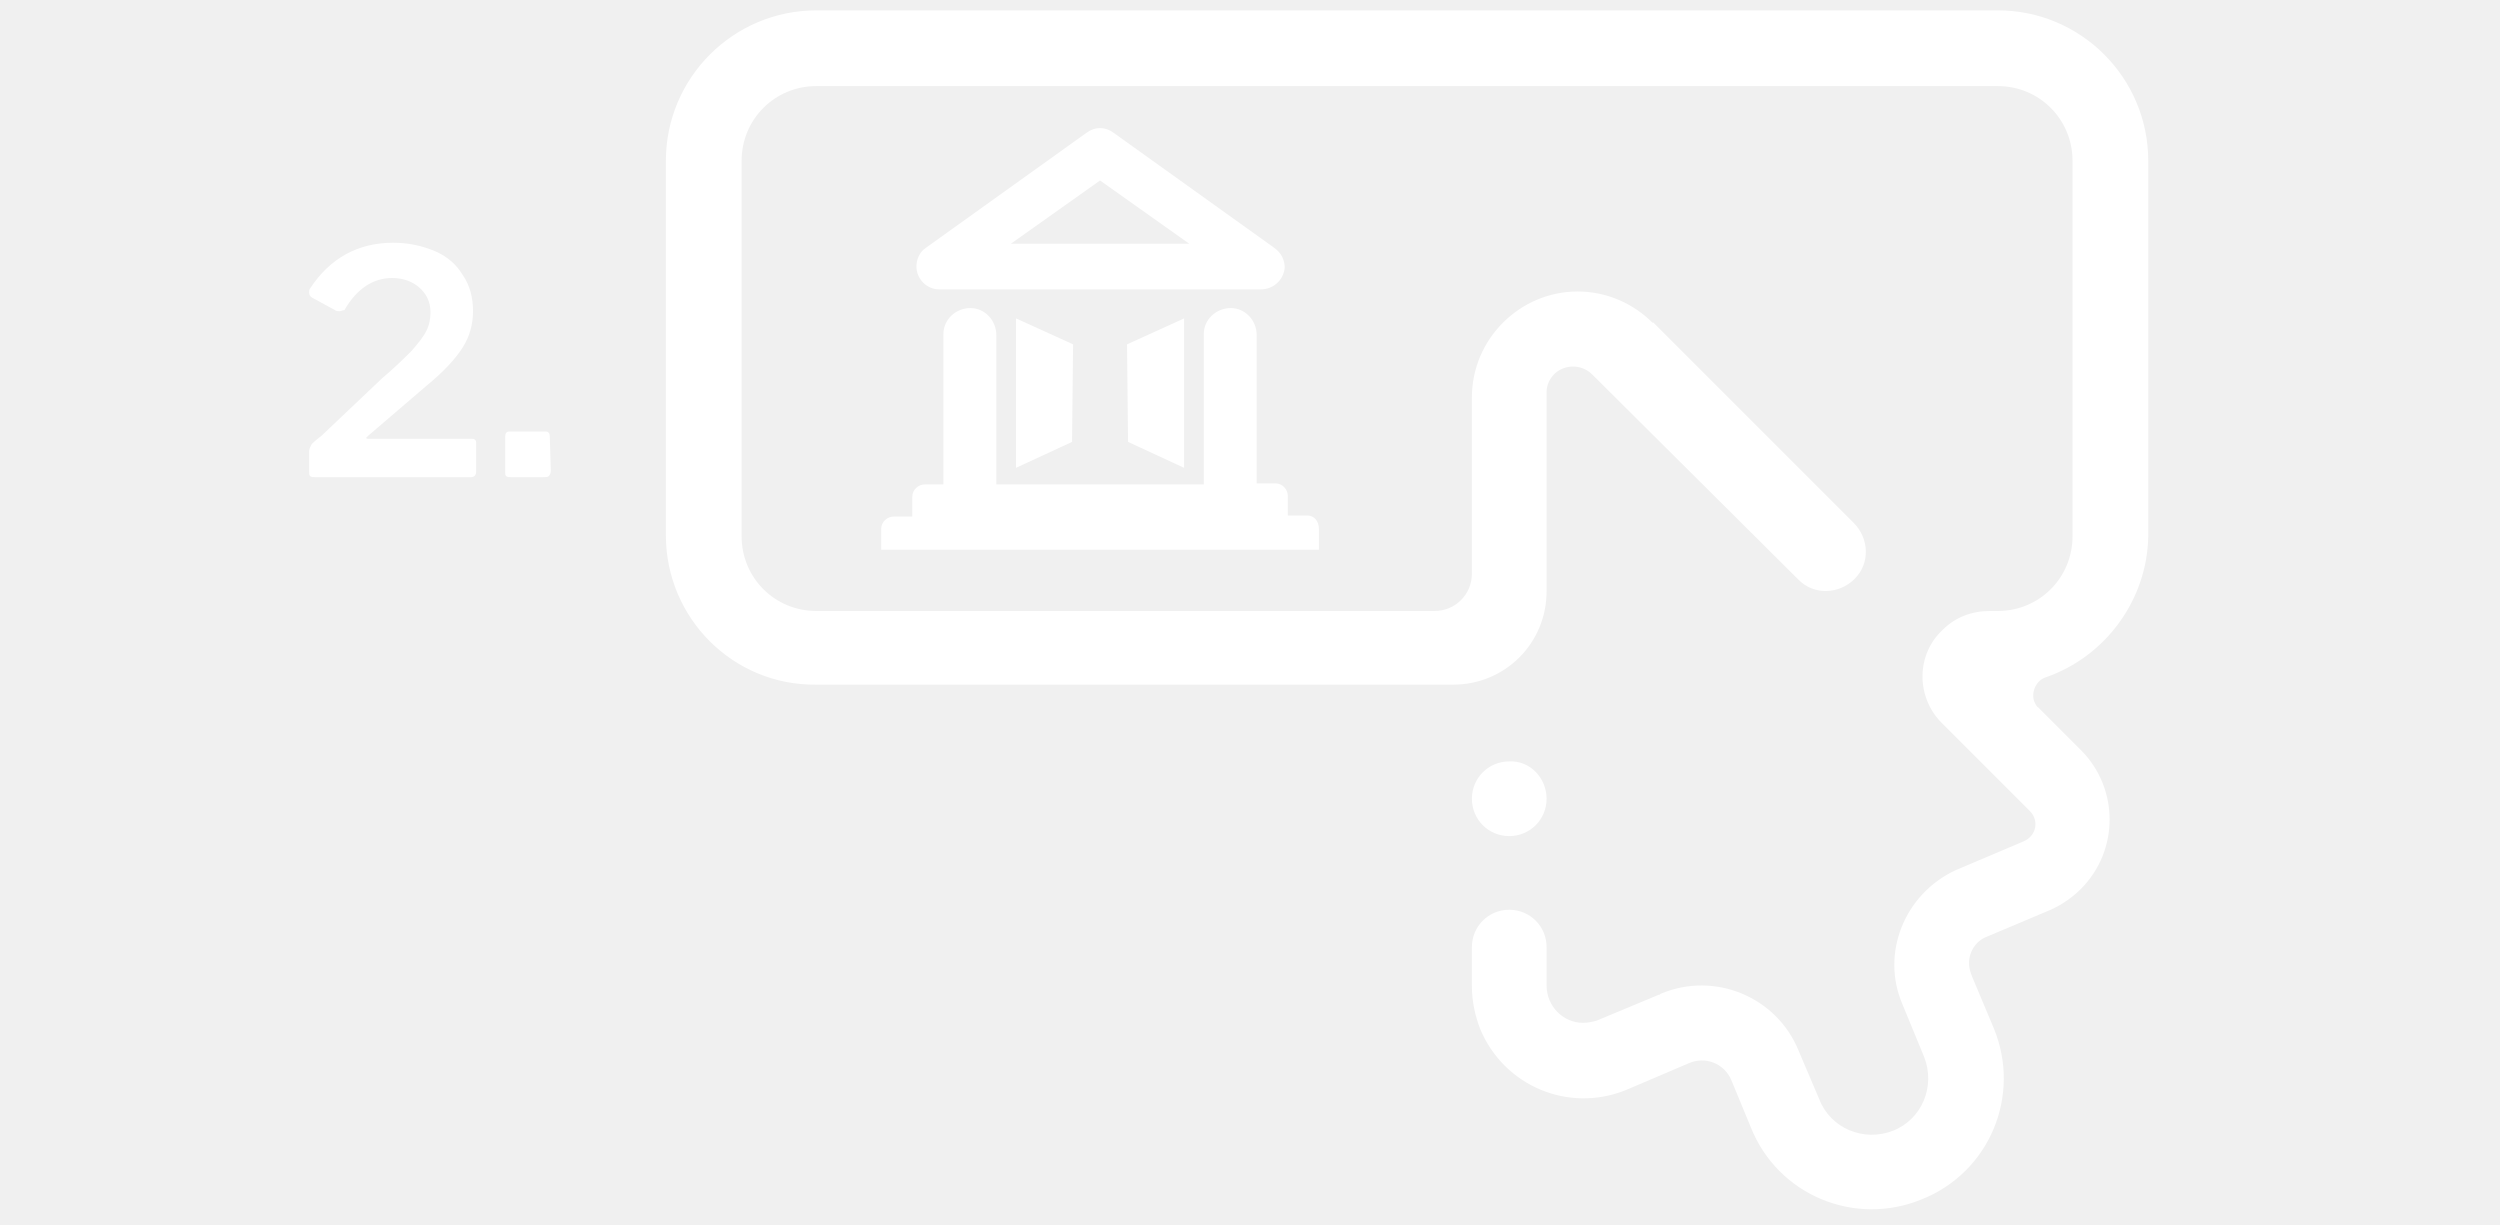
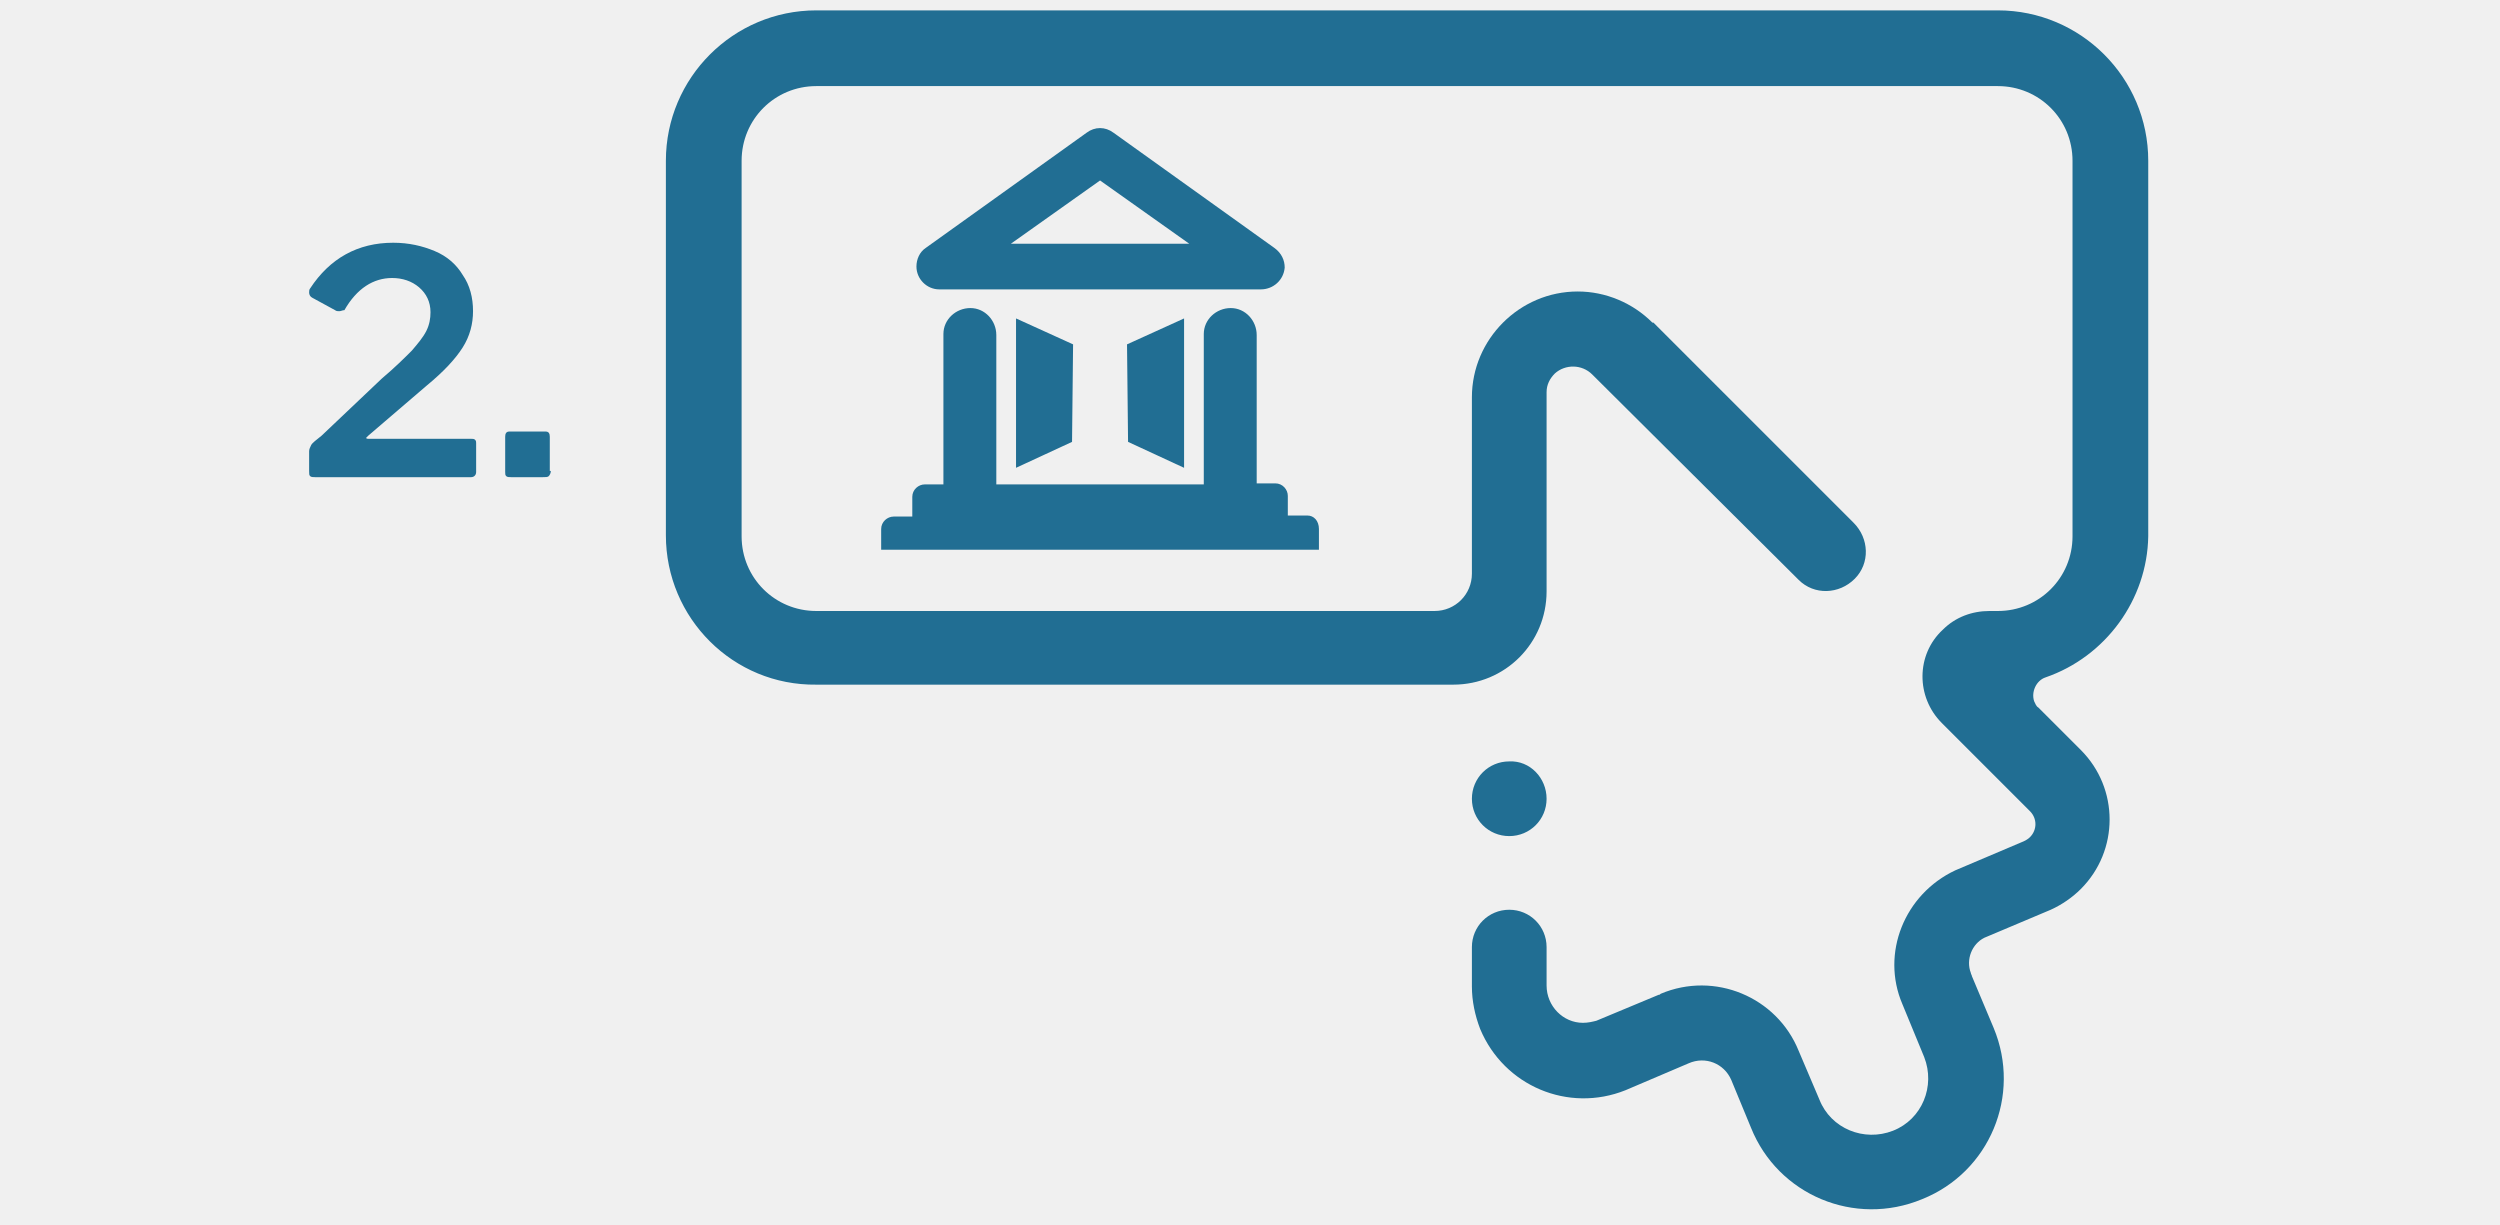
- <svg xmlns="http://www.w3.org/2000/svg" version="1.1" id="Layer_1" x="0px" y="0px" viewBox="0 0 241 118" style="enable-background:new 0 0 241 118;" xml:space="preserve">
+ <svg xmlns="http://www.w3.org/2000/svg" xmlns:xlink="http://www.w3.org/1999/xlink" version="1.1" id="Layer_1" x="0px" y="0px" viewBox="0 0 241 118" style="enable-background:new 0 0 241 118;" xml:space="preserve">
  <style type="text/css">
- 	.st0{enable-background:new    ;}
- 	.st1{fill:#FFFFFF;}
- 	.st2{fill-rule:evenodd;clip-rule:evenodd;fill:#FFFFFF;}
+ 	.st0{clip-path:url(#SVGID_2_);}
+ 	.st1{enable-background:new    ;}
+ 	.st2{fill:#216E93;}
+ 	.st3{fill-rule:evenodd;clip-rule:evenodd;fill:#216E93;}
</style>
  <g>
-     <g>
-       <g>
-         <g id="Artboard_22">
-           <g class="st0">
-             <path class="st1" d="M36.8,36.5c1.3-1.1,2.2-2,2.9-2.7c0.6-0.7,1.1-1.3,1.4-1.9s0.4-1.2,0.4-1.8c0-1-0.4-1.8-1.1-2.4       c-0.7-0.6-1.6-0.9-2.6-0.9c-1.8,0-3.4,1-4.6,3.1c-0.2,0-0.3,0.1-0.5,0.1c-0.1,0-0.3,0-0.4-0.1l-2.2-1.2       c-0.2-0.1-0.3-0.3-0.3-0.5c0-0.1,0-0.3,0.1-0.4c1.9-2.9,4.6-4.4,8-4.4c1.5,0,2.8,0.3,4,0.8s2.1,1.3,2.7,2.3c0.7,1,1,2.2,1,3.5       c0,1.2-0.3,2.4-1,3.5s-1.8,2.3-3.5,3.7L35.5,42c-0.1,0.1-0.2,0.2-0.2,0.2c0,0.1,0.1,0.1,0.3,0.1h9.8c0.2,0,0.3,0,0.4,0.1       c0.1,0.1,0.1,0.2,0.1,0.3v2.8c0,0.3-0.2,0.5-0.5,0.5h-15c-0.2,0-0.4,0-0.5-0.1s-0.1-0.2-0.1-0.5v-1.9c0-0.2,0.1-0.4,0.2-0.6       c0.1-0.2,0.5-0.5,1-0.9L36.8,36.5z" />
-             <path class="st1" d="M53.1,45.4c0,0.2-0.1,0.4-0.2,0.5C52.8,46,52.6,46,52.3,46h-3c-0.2,0-0.4,0-0.5-0.1s-0.1-0.2-0.1-0.4v-3.4       c0-0.3,0.1-0.5,0.4-0.5h3.5c0.3,0,0.4,0.2,0.4,0.5L53.1,45.4L53.1,45.4z" />
-           </g>
-           <g id="Group_2500" transform="translate(64.191 1)">
-             <path id="Significon-Click" class="st2" d="M84.9,76c0,2-1.6,3.6-3.6,3.6S77.7,78,77.7,76s1.6-3.6,3.6-3.6l0,0       C83.3,72.3,84.9,74,84.9,76z M133,64.3L133,64.3c-0.9,0.3-1.4,1.4-1.1,2.3c0.1,0.2,0.2,0.5,0.4,0.6l4.1,4.1l0,0       c3.7,3.7,3.7,9.7,0,13.4c-0.8,0.8-1.8,1.5-2.9,2l-6.4,2.7c-1.2,0.6-1.8,2.1-1.3,3.4c0,0.1,0.1,0.2,0.1,0.3l2.1,5       c2.7,6.5-0.4,13.9-6.9,16.5c-6.5,2.7-13.9-0.4-16.5-6.9l-1.9-4.6l0,0c-0.7-1.6-2.5-2.3-4.1-1.6l-6.1,2.6l0,0       c-5.5,2.2-11.7-0.4-14-5.9c-0.5-1.3-0.8-2.7-0.8-4.1v-3.8c0-2,1.6-3.6,3.6-3.6s3.6,1.6,3.6,3.6l0,0V94c0,2,1.6,3.6,3.5,3.6       c0.5,0,0.9-0.1,1.3-0.2l6-2.5c0.1,0,0.1,0,0.2-0.1c5.2-2.2,11.2,0.3,13.3,5.5l0,0l0,0l2,4.7c1.1,2.8,4.3,4.1,7.1,3       c2.8-1.1,4.1-4.3,3-7.1l0,0l-2.1-5.1c-2.1-4.9,0.2-10.6,5.1-12.9l6.6-2.8l0,0c0.2-0.1,0.4-0.2,0.6-0.4c0.7-0.7,0.7-1.8,0-2.5       l-8.5-8.5c-2.5-2.5-2.5-6.6,0.1-9c1.2-1.2,2.8-1.8,4.5-1.8h0.8c4,0,7.2-3.2,7.2-7.2l0,0V14.5c0-4-3.2-7.2-7.2-7.2l0,0H14.5       c-4,0-7.2,3.2-7.2,7.2l0,0v36.2c0,4,3.2,7.2,7.2,7.2l0,0h59.6c2,0,3.6-1.6,3.6-3.6l0,0v-17c0-5.6,4.6-10.2,10.2-10.2       c2.7,0,5.3,1.1,7.2,3c0,0,0,0,0.1,0l19.3,19.3c1.5,1.5,1.6,3.9,0.1,5.4s-3.9,1.6-5.4,0.1l-0.1-0.1L89.3,35.1l0,0       c-1-1-2.6-1-3.6-0.1c-0.5,0.5-0.8,1.1-0.8,1.8V56c0,5-4,9-9,9H14.5C6.5,65.1,0,58.6,0,50.6V14.5C0,6.5,6.5,0,14.5,0h113.9       c8,0,14.5,6.5,14.5,14.5v36.2C142.8,56.8,138.8,62.3,133,64.3z" />
-             <g id="Group_2499" transform="translate(20.754 11.397)">
-               <path id="Path_1886" class="st1" d="M5.6,15.5h31c1.2,0,2.2-0.9,2.3-2.1c0-0.7-0.3-1.4-1-1.9L22.4,0.4c-0.8-0.6-1.8-0.6-2.6,0        L4.3,11.5c-0.6,0.4-0.9,1.1-0.9,1.8C3.4,14.5,4.4,15.5,5.6,15.5L5.6,15.5z M21.1,5l8.6,6.1H12.5L21.1,5z" />
-               <path id="Path_1887" class="st1" d="M18.4,30.2l0.1-9.4L13,18.3v14.4L18.4,30.2z" />
-               <path id="Path_1888" class="st1" d="M23.8,30.2l-0.1-9.4l5.5-2.5v14.4L23.8,30.2z" />
-               <path id="Path_1889" class="st1" d="M41.1,37.3h-1.9v-1.9c0-0.6-0.5-1.2-1.2-1.2h-1.8V19.9c0-1.4-1.1-2.6-2.5-2.6        s-2.6,1.1-2.6,2.5v0.1v14.4h-20V19.9c0-1.4-1.1-2.6-2.5-2.6S6,18.4,6,19.8v0.1v14.4H4.2c-0.6,0-1.2,0.5-1.2,1.2v1.9H1.2        c-0.6,0-1.2,0.5-1.2,1.2l0,0v2h42.2v-2C42.2,37.8,41.7,37.3,41.1,37.3z" />
-             </g>
-           </g>
+     <defs>
+       <rect id="SVGID_1_" width="241" height="118" />
+     </defs>
+     <clipPath id="SVGID_2_">
+       <use xlink:href="#SVGID_1_" style="overflow:visible;" />
+     </clipPath>
+     <g id="Artboard_22" class="st0">
+       <g class="st1">
+         <path class="st2" d="M36.8,36.5c1.3-1.1,2.2-2,2.9-2.7c0.6-0.7,1.1-1.3,1.4-1.9s0.4-1.2,0.4-1.8c0-1-0.4-1.8-1.1-2.4     c-0.7-0.6-1.6-0.9-2.6-0.9c-1.8,0-3.4,1-4.6,3.1C33,29.9,32.9,30,32.7,30c-0.1,0-0.3,0-0.4-0.1l-2.2-1.2     c-0.2-0.1-0.3-0.3-0.3-0.5c0-0.1,0-0.3,0.1-0.4c1.9-2.9,4.6-4.4,8-4.4c1.5,0,2.8,0.3,4,0.8c1.2,0.5,2.1,1.3,2.7,2.3     c0.7,1,1,2.2,1,3.5c0,1.2-0.3,2.4-1,3.5c-0.7,1.1-1.8,2.3-3.5,3.7L35.5,42c-0.1,0.1-0.2,0.2-0.2,0.2c0,0.1,0.1,0.1,0.3,0.1h9.8     c0.2,0,0.3,0,0.4,0.1c0.1,0.1,0.1,0.2,0.1,0.3v2.8c0,0.3-0.2,0.5-0.5,0.5h-15c-0.2,0-0.4,0-0.5-0.1c-0.1-0.1-0.1-0.2-0.1-0.5     v-1.9c0-0.2,0.1-0.4,0.2-0.6c0.1-0.2,0.5-0.5,1-0.9L36.8,36.5z" />
+         <path class="st2" d="M53.1,45.4c0,0.2-0.1,0.4-0.2,0.5C52.8,46,52.6,46,52.3,46h-3c-0.2,0-0.4,0-0.5-0.1s-0.1-0.2-0.1-0.4v-3.4     c0-0.3,0.1-0.5,0.4-0.5h3.5c0.3,0,0.4,0.2,0.4,0.5V45.4z" />
+       </g>
+       <g id="Group_2500" transform="translate(64.191 1)">
+         <path id="Significon-Click" class="st3" d="M84.9,76c0,2-1.6,3.6-3.6,3.6c-2,0-3.6-1.6-3.6-3.6s1.6-3.6,3.6-3.6c0,0,0,0,0,0     C83.3,72.3,84.9,74,84.9,76z M133,64.3L133,64.3c-0.9,0.3-1.4,1.4-1.1,2.3c0.1,0.2,0.2,0.5,0.4,0.6l4.1,4.1l0,0     c3.7,3.7,3.7,9.7,0,13.4c-0.8,0.8-1.8,1.5-2.9,2l-6.4,2.7c-1.2,0.6-1.8,2.1-1.3,3.4c0,0.1,0.1,0.2,0.1,0.3l2.1,5     c2.7,6.5-0.4,13.9-6.9,16.5c-6.5,2.7-13.9-0.4-16.5-6.9l-1.9-4.6c0,0,0,0,0,0c-0.7-1.6-2.5-2.3-4.1-1.6l-6.1,2.6h0     c-5.5,2.2-11.7-0.4-14-5.9c-0.5-1.3-0.8-2.7-0.8-4.1v-3.8c0-2,1.6-3.6,3.6-3.6c2,0,3.6,1.6,3.6,3.6c0,0,0,0,0,0V94     c0,2,1.6,3.6,3.5,3.6c0.5,0,0.9-0.1,1.3-0.2l6-2.5c0.1,0,0.1,0,0.2-0.1c5.2-2.2,11.2,0.3,13.3,5.5c0,0,0,0,0,0l0,0l2,4.7     c1.1,2.8,4.3,4.1,7.1,3c2.8-1.1,4.1-4.3,3-7.1c0,0,0,0,0,0l-2.1-5.1c-2.1-4.9,0.2-10.6,5.1-12.9l6.6-2.8c0,0,0,0,0,0     c0.2-0.1,0.4-0.2,0.6-0.4c0.7-0.7,0.7-1.8,0-2.5l-8.5-8.5c-2.5-2.5-2.5-6.6,0.1-9c1.2-1.2,2.8-1.8,4.5-1.8h0.8     c4,0,7.2-3.2,7.2-7.2c0,0,0,0,0,0V14.5c0-4-3.2-7.2-7.2-7.2l0,0H14.5c-4,0-7.2,3.2-7.2,7.2l0,0v36.2c0,4,3.2,7.2,7.2,7.2     c0,0,0,0,0,0h59.6c2,0,3.6-1.6,3.6-3.6l0,0V37.3c0-5.6,4.6-10.2,10.2-10.2c2.7,0,5.3,1.1,7.2,3c0,0,0,0,0.1,0l19.3,19.3     c1.5,1.5,1.6,3.9,0.1,5.4c-1.5,1.5-3.9,1.6-5.4,0.1c0,0-0.1-0.1-0.1-0.1L89.3,35.1c0,0,0,0,0,0c-1-1-2.6-1-3.6-0.1     c-0.5,0.5-0.8,1.1-0.8,1.8v19.2c0,5-4,9-9,9H14.5C6.5,65.1,0,58.6,0,50.6V14.5C0,6.5,6.5,0,14.5,0h113.9c8,0,14.5,6.5,14.5,14.5     v36.2C142.8,56.8,138.8,62.3,133,64.3z" />
+         <g id="Group_2499" transform="translate(20.754 11.397)">
+           <path id="Path_1886" class="st2" d="M5.6,15.5h31c1.2,0,2.2-0.9,2.3-2.1c0-0.7-0.3-1.4-1-1.9L22.4,0.4c-0.8-0.6-1.8-0.6-2.6,0      L4.3,11.5c-0.6,0.4-0.9,1.1-0.9,1.8C3.4,14.5,4.4,15.5,5.6,15.5C5.6,15.5,5.6,15.5,5.6,15.5z M21.1,5l8.6,6.1H12.5L21.1,5z" />
+           <path id="Path_1887" class="st2" d="M18.4,30.2l0.1-9.4L13,18.3v14.4L18.4,30.2z" />
+           <path id="Path_1888" class="st2" d="M23.8,30.2l-0.1-9.4l5.5-2.5v14.4L23.8,30.2z" />
+           <path id="Path_1889" class="st2" d="M41.1,37.3h-1.9v-1.9c0-0.6-0.5-1.2-1.2-1.2h-1.8V19.9c0-1.4-1.1-2.6-2.5-2.6      c-1.4,0-2.6,1.1-2.6,2.5c0,0,0,0.1,0,0.1v14.4h-20V19.9c0-1.4-1.1-2.6-2.5-2.6c-1.4,0-2.6,1.1-2.6,2.5c0,0,0,0.1,0,0.1v14.4H4.2      c-0.6,0-1.2,0.5-1.2,1.2v1.9H1.2c-0.6,0-1.2,0.5-1.2,1.2c0,0,0,0,0,0v2h42.2v-2C42.2,37.8,41.7,37.3,41.1,37.3z" />
        </g>
      </g>
    </g>
  </g>
</svg>
